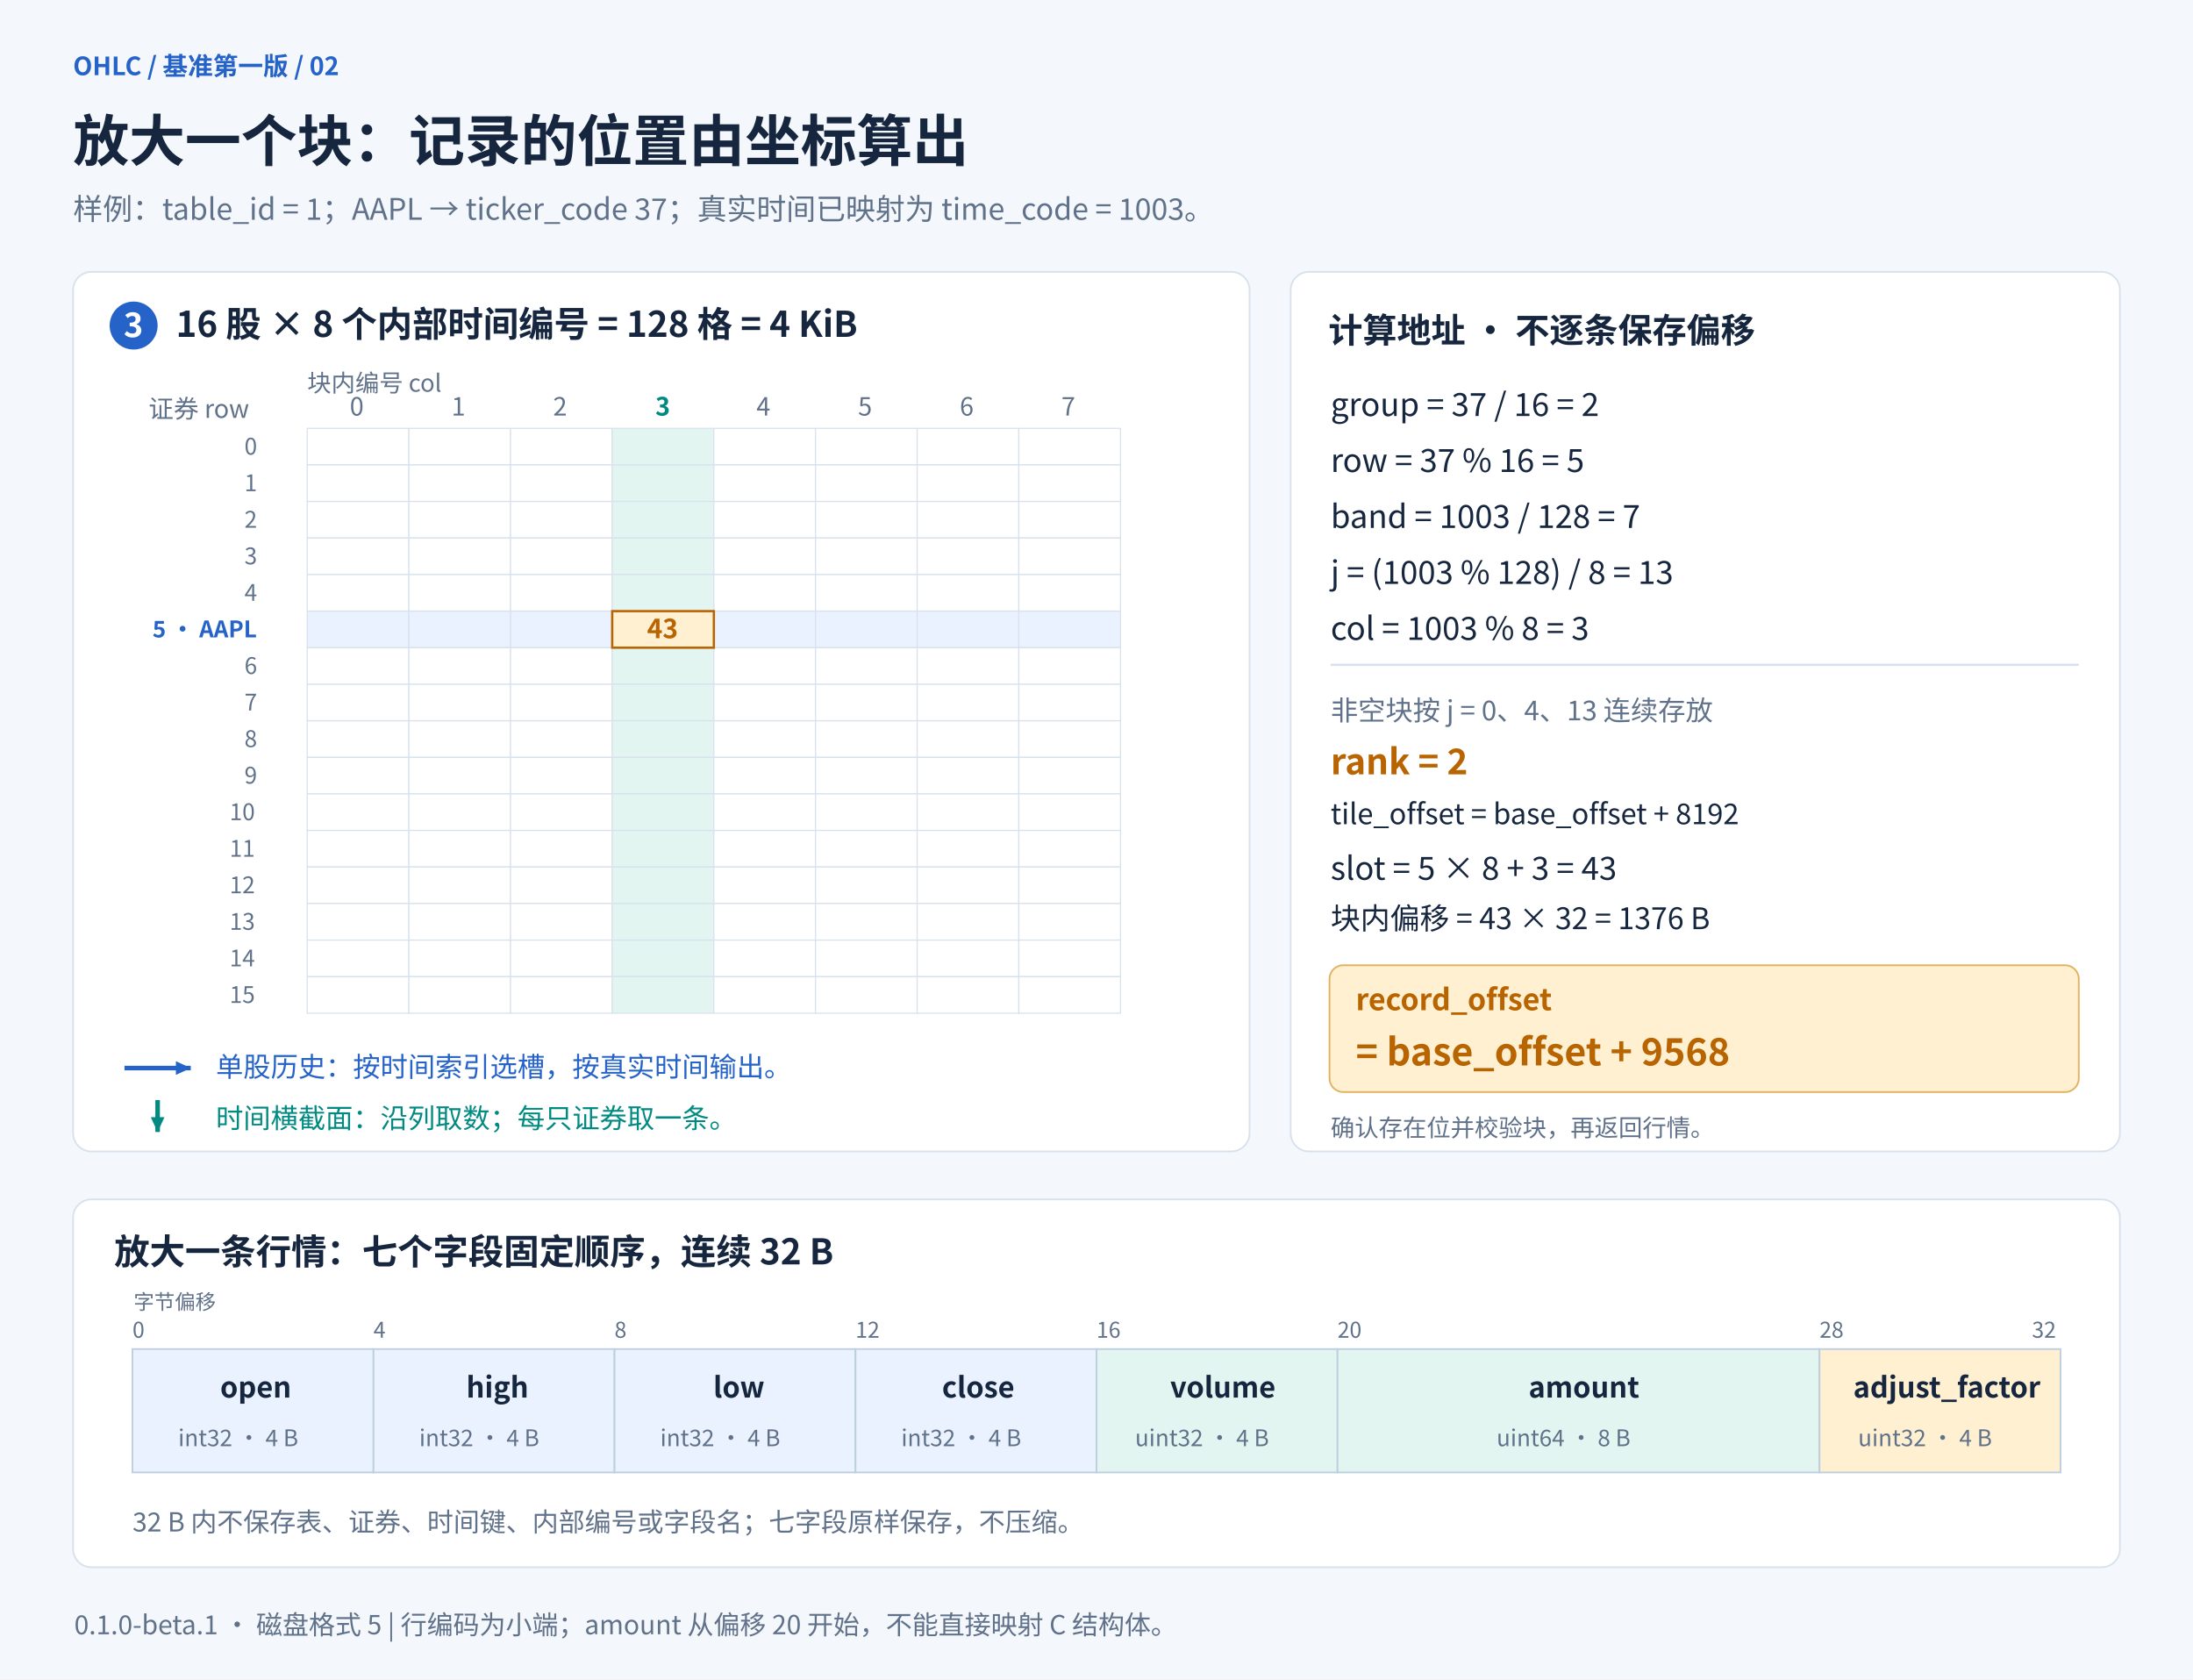
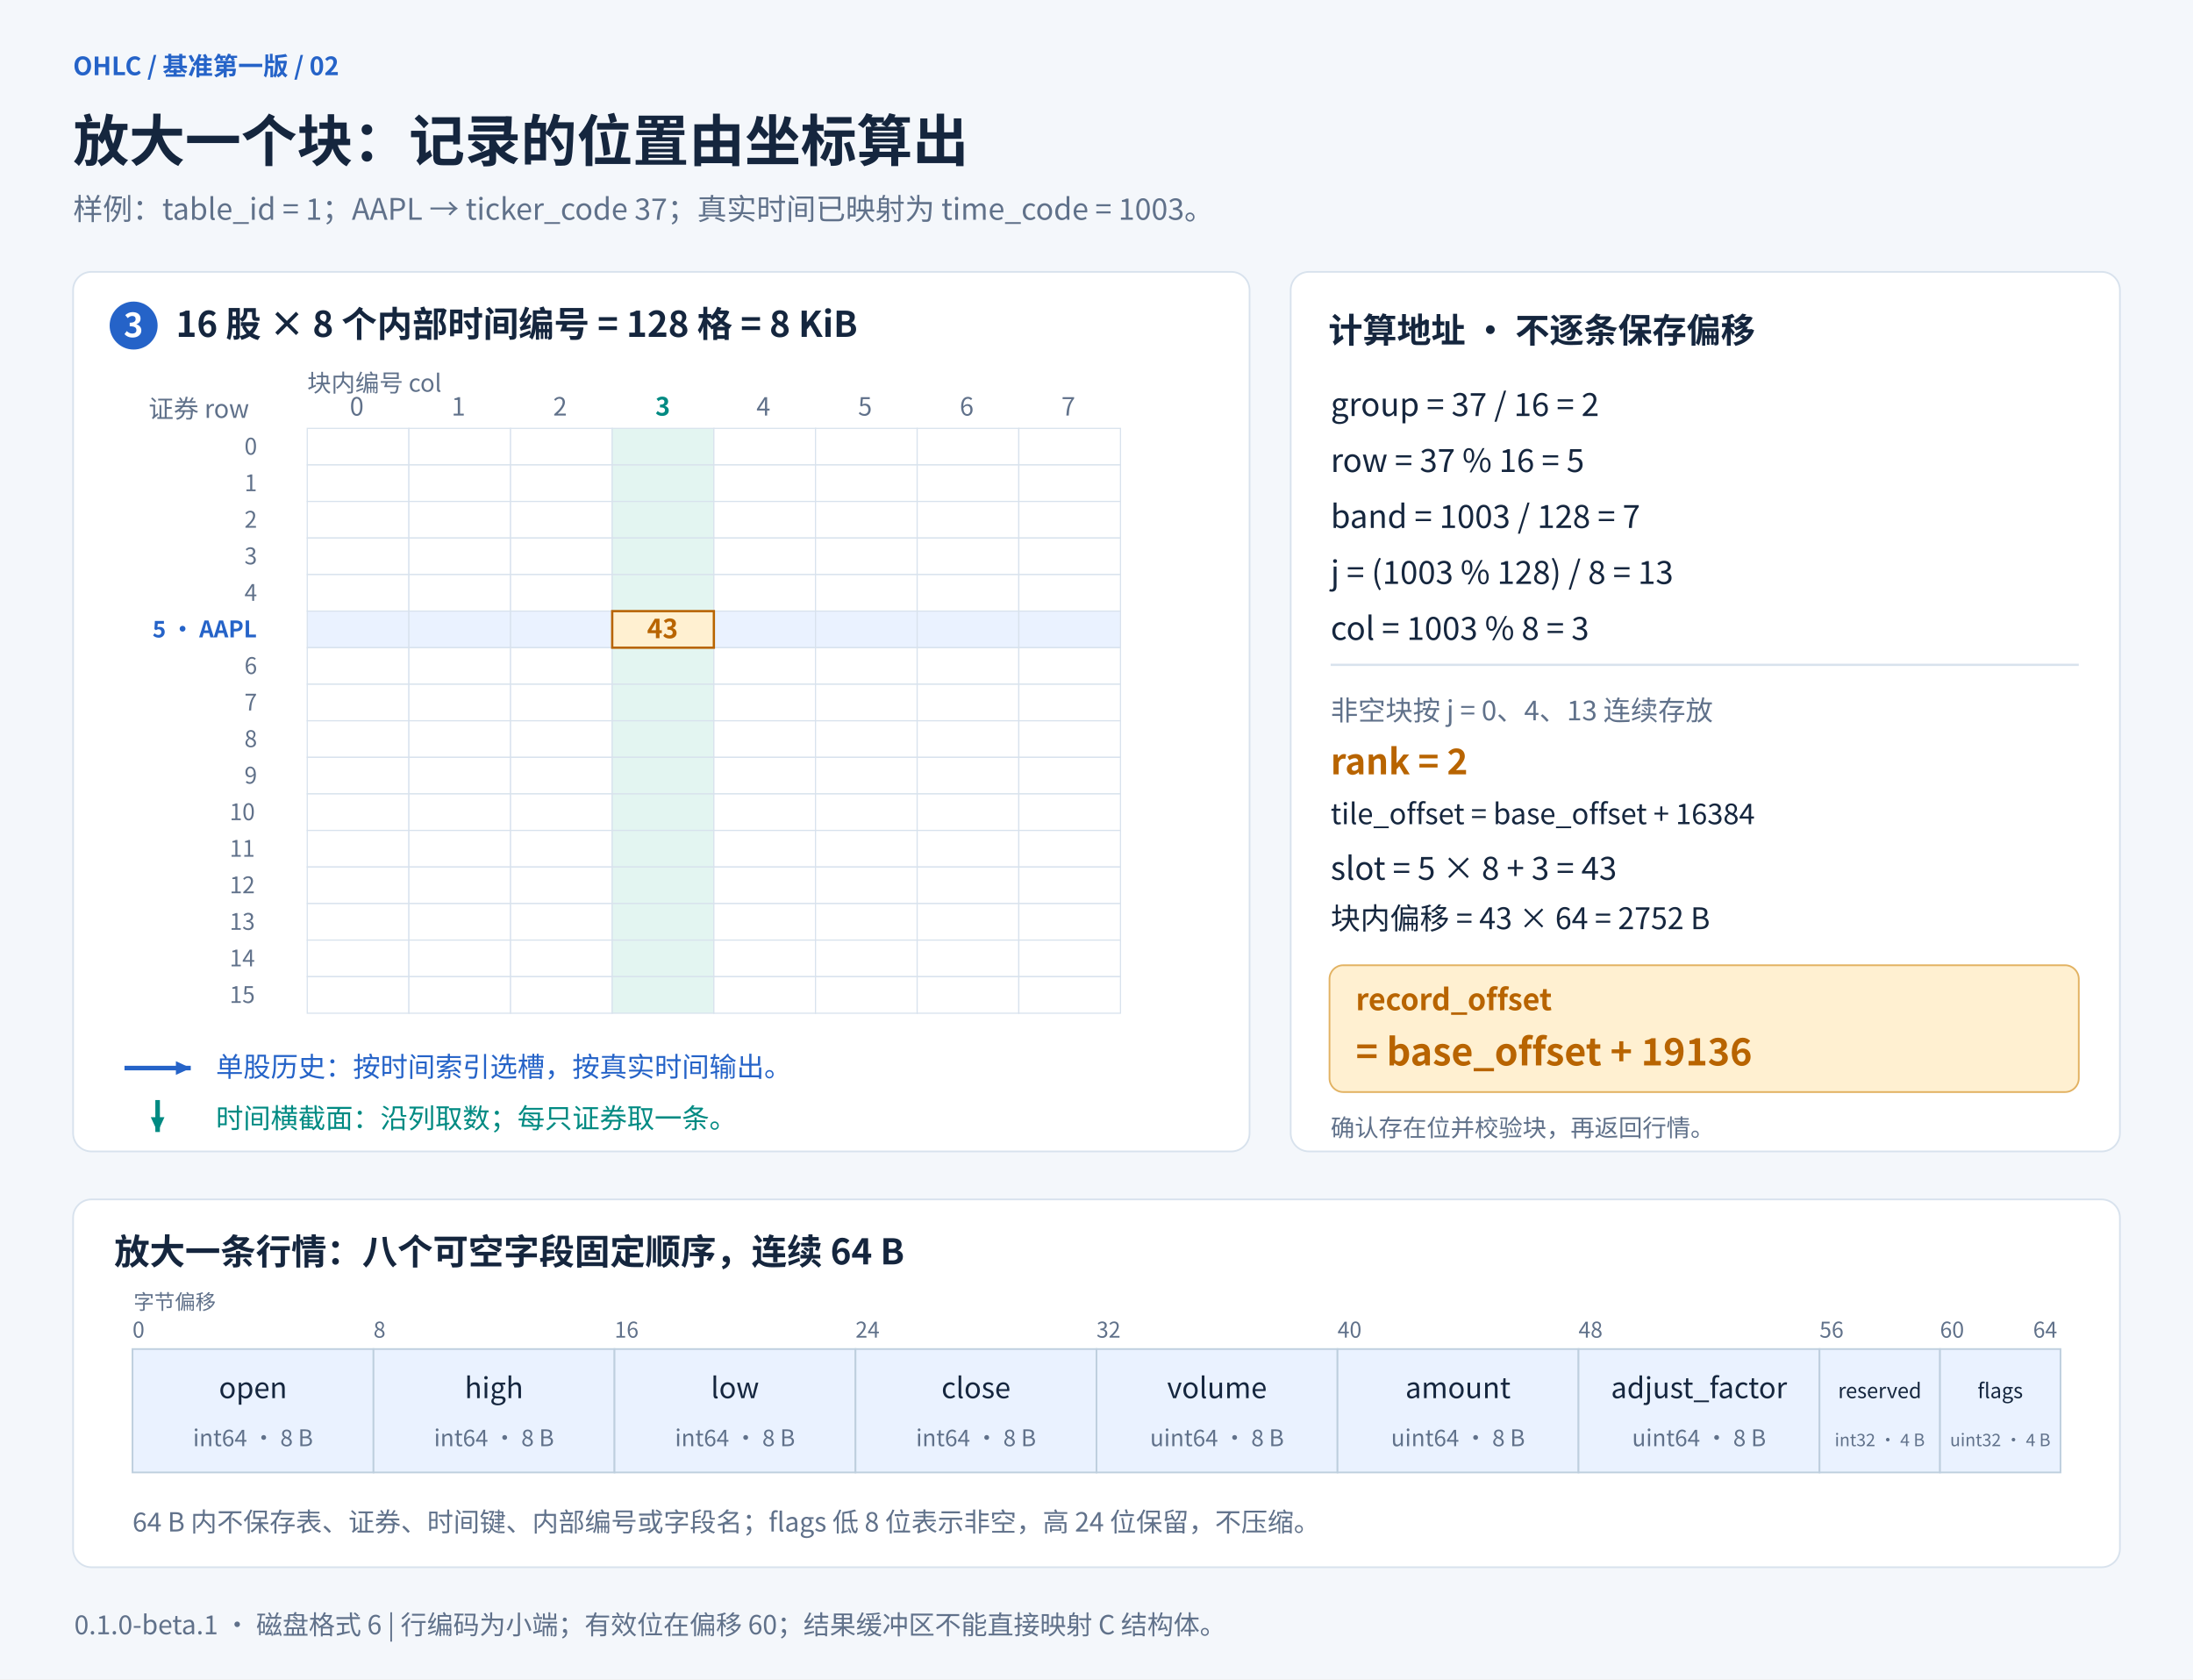
<svg xmlns="http://www.w3.org/2000/svg" width="1920" height="1470" viewBox="0 0 1920 1470">
  <rect width="100%" height="100%" fill="#F4F7FB" />
  <text x="64.00" y="65.80" font-family="Hiragino Sans GB, PingFang SC, Noto Sans CJK SC, sans-serif" font-size="22" font-weight="600" dominant-baseline="alphabetic" fill="#2563C8">OHLC  /  基准第一版  /  02</text>
  <text x="64.00" y="141.10" font-family="Hiragino Sans GB, PingFang SC, Noto Sans CJK SC, sans-serif" font-size="49" font-weight="600" dominant-baseline="alphabetic" fill="#15263E">放大一个块：记录的位置由坐标算出</text>
  <text x="64.00" y="192.40" font-family="Hiragino Sans GB, PingFang SC, Noto Sans CJK SC, sans-serif" font-size="26" font-weight="400" dominant-baseline="alphabetic" fill="#60718A">样例：table_id = 1；AAPL → ticker_code 37；真实时间已映射为 time_code = 1003。</text>
  <rect x="64" y="238" width="1030" height="770" rx="16" fill="#FFFFFF" stroke="#D8E2ED" stroke-width="1.5" />
  <rect x="96" y="264" width="42" height="42" rx="21" fill="#2563C8" stroke="none" stroke-width="1.5" />
  <text x="108.25" y="295.10" font-family="Hiragino Sans GB, PingFang SC, Noto Sans CJK SC, sans-serif" font-size="29" font-weight="600" dominant-baseline="alphabetic" fill="#FFFFFF">3</text>
-   <text x="154.00" y="294.90" font-family="Hiragino Sans GB, PingFang SC, Noto Sans CJK SC, sans-serif" font-size="31" font-weight="600" dominant-baseline="alphabetic" fill="#15263E">16 股 × 8 个内部时间编号 = 128 格 = 4 KiB</text>
+   <text x="154.00" y="294.90" font-family="Hiragino Sans GB, PingFang SC, Noto Sans CJK SC, sans-serif" font-size="31" font-weight="600" dominant-baseline="alphabetic" fill="#15263E">16 股 × 8 个内部时间编号 = 128 格 = 8 KiB</text>
  <text x="269.00" y="342.90" font-family="Hiragino Sans GB, PingFang SC, Noto Sans CJK SC, sans-serif" font-size="21" font-weight="400" dominant-baseline="alphabetic" fill="#60718A">块内编号 col</text>
  <text x="130.00" y="365.80" font-family="Hiragino Sans GB, PingFang SC, Noto Sans CJK SC, sans-serif" font-size="22" font-weight="400" dominant-baseline="alphabetic" fill="#60718A">证券 row</text>
  <text x="306.25" y="363.80" font-family="Hiragino Sans GB, PingFang SC, Noto Sans CJK SC, sans-serif" font-size="22" font-weight="400" dominant-baseline="alphabetic" fill="#60718A">0</text>
  <text x="395.25" y="363.80" font-family="Hiragino Sans GB, PingFang SC, Noto Sans CJK SC, sans-serif" font-size="22" font-weight="400" dominant-baseline="alphabetic" fill="#60718A">1</text>
  <text x="484.25" y="363.80" font-family="Hiragino Sans GB, PingFang SC, Noto Sans CJK SC, sans-serif" font-size="22" font-weight="400" dominant-baseline="alphabetic" fill="#60718A">2</text>
  <text x="573.75" y="363.80" font-family="Hiragino Sans GB, PingFang SC, Noto Sans CJK SC, sans-serif" font-size="22" font-weight="600" dominant-baseline="alphabetic" fill="#008A82">3</text>
  <text x="662.25" y="363.80" font-family="Hiragino Sans GB, PingFang SC, Noto Sans CJK SC, sans-serif" font-size="22" font-weight="400" dominant-baseline="alphabetic" fill="#60718A">4</text>
  <text x="751.25" y="363.80" font-family="Hiragino Sans GB, PingFang SC, Noto Sans CJK SC, sans-serif" font-size="22" font-weight="400" dominant-baseline="alphabetic" fill="#60718A">5</text>
  <text x="840.25" y="363.80" font-family="Hiragino Sans GB, PingFang SC, Noto Sans CJK SC, sans-serif" font-size="22" font-weight="400" dominant-baseline="alphabetic" fill="#60718A">6</text>
  <text x="929.25" y="363.80" font-family="Hiragino Sans GB, PingFang SC, Noto Sans CJK SC, sans-serif" font-size="22" font-weight="400" dominant-baseline="alphabetic" fill="#60718A">7</text>
  <text x="214.00" y="398.00" font-family="Hiragino Sans GB, PingFang SC, Noto Sans CJK SC, sans-serif" font-size="20" font-weight="400" dominant-baseline="alphabetic" fill="#60718A">0</text>
  <rect x="269" y="375" width="89" height="32" rx="0" fill="#FFFFFF" stroke="#D8E2ED" stroke-width="1" />
  <rect x="358" y="375" width="89" height="32" rx="0" fill="#FFFFFF" stroke="#D8E2ED" stroke-width="1" />
  <rect x="447" y="375" width="89" height="32" rx="0" fill="#FFFFFF" stroke="#D8E2ED" stroke-width="1" />
  <rect x="536" y="375" width="89" height="32" rx="0" fill="#E3F5F1" stroke="#D8E2ED" stroke-width="1" />
  <rect x="625" y="375" width="89" height="32" rx="0" fill="#FFFFFF" stroke="#D8E2ED" stroke-width="1" />
  <rect x="714" y="375" width="89" height="32" rx="0" fill="#FFFFFF" stroke="#D8E2ED" stroke-width="1" />
  <rect x="803" y="375" width="89" height="32" rx="0" fill="#FFFFFF" stroke="#D8E2ED" stroke-width="1" />
  <rect x="892" y="375" width="89" height="32" rx="0" fill="#FFFFFF" stroke="#D8E2ED" stroke-width="1" />
  <text x="214.00" y="430.00" font-family="Hiragino Sans GB, PingFang SC, Noto Sans CJK SC, sans-serif" font-size="20" font-weight="400" dominant-baseline="alphabetic" fill="#60718A">1</text>
  <rect x="269" y="407" width="89" height="32" rx="0" fill="#FFFFFF" stroke="#D8E2ED" stroke-width="1" />
  <rect x="358" y="407" width="89" height="32" rx="0" fill="#FFFFFF" stroke="#D8E2ED" stroke-width="1" />
  <rect x="447" y="407" width="89" height="32" rx="0" fill="#FFFFFF" stroke="#D8E2ED" stroke-width="1" />
  <rect x="536" y="407" width="89" height="32" rx="0" fill="#E3F5F1" stroke="#D8E2ED" stroke-width="1" />
  <rect x="625" y="407" width="89" height="32" rx="0" fill="#FFFFFF" stroke="#D8E2ED" stroke-width="1" />
  <rect x="714" y="407" width="89" height="32" rx="0" fill="#FFFFFF" stroke="#D8E2ED" stroke-width="1" />
  <rect x="803" y="407" width="89" height="32" rx="0" fill="#FFFFFF" stroke="#D8E2ED" stroke-width="1" />
  <rect x="892" y="407" width="89" height="32" rx="0" fill="#FFFFFF" stroke="#D8E2ED" stroke-width="1" />
  <text x="214.00" y="462.00" font-family="Hiragino Sans GB, PingFang SC, Noto Sans CJK SC, sans-serif" font-size="20" font-weight="400" dominant-baseline="alphabetic" fill="#60718A">2</text>
  <rect x="269" y="439" width="89" height="32" rx="0" fill="#FFFFFF" stroke="#D8E2ED" stroke-width="1" />
  <rect x="358" y="439" width="89" height="32" rx="0" fill="#FFFFFF" stroke="#D8E2ED" stroke-width="1" />
  <rect x="447" y="439" width="89" height="32" rx="0" fill="#FFFFFF" stroke="#D8E2ED" stroke-width="1" />
  <rect x="536" y="439" width="89" height="32" rx="0" fill="#E3F5F1" stroke="#D8E2ED" stroke-width="1" />
  <rect x="625" y="439" width="89" height="32" rx="0" fill="#FFFFFF" stroke="#D8E2ED" stroke-width="1" />
  <rect x="714" y="439" width="89" height="32" rx="0" fill="#FFFFFF" stroke="#D8E2ED" stroke-width="1" />
  <rect x="803" y="439" width="89" height="32" rx="0" fill="#FFFFFF" stroke="#D8E2ED" stroke-width="1" />
  <rect x="892" y="439" width="89" height="32" rx="0" fill="#FFFFFF" stroke="#D8E2ED" stroke-width="1" />
  <text x="214.00" y="494.00" font-family="Hiragino Sans GB, PingFang SC, Noto Sans CJK SC, sans-serif" font-size="20" font-weight="400" dominant-baseline="alphabetic" fill="#60718A">3</text>
  <rect x="269" y="471" width="89" height="32" rx="0" fill="#FFFFFF" stroke="#D8E2ED" stroke-width="1" />
  <rect x="358" y="471" width="89" height="32" rx="0" fill="#FFFFFF" stroke="#D8E2ED" stroke-width="1" />
  <rect x="447" y="471" width="89" height="32" rx="0" fill="#FFFFFF" stroke="#D8E2ED" stroke-width="1" />
  <rect x="536" y="471" width="89" height="32" rx="0" fill="#E3F5F1" stroke="#D8E2ED" stroke-width="1" />
  <rect x="625" y="471" width="89" height="32" rx="0" fill="#FFFFFF" stroke="#D8E2ED" stroke-width="1" />
  <rect x="714" y="471" width="89" height="32" rx="0" fill="#FFFFFF" stroke="#D8E2ED" stroke-width="1" />
  <rect x="803" y="471" width="89" height="32" rx="0" fill="#FFFFFF" stroke="#D8E2ED" stroke-width="1" />
  <rect x="892" y="471" width="89" height="32" rx="0" fill="#FFFFFF" stroke="#D8E2ED" stroke-width="1" />
  <text x="214.00" y="526.00" font-family="Hiragino Sans GB, PingFang SC, Noto Sans CJK SC, sans-serif" font-size="20" font-weight="400" dominant-baseline="alphabetic" fill="#60718A">4</text>
  <rect x="269" y="503" width="89" height="32" rx="0" fill="#FFFFFF" stroke="#D8E2ED" stroke-width="1" />
  <rect x="358" y="503" width="89" height="32" rx="0" fill="#FFFFFF" stroke="#D8E2ED" stroke-width="1" />
  <rect x="447" y="503" width="89" height="32" rx="0" fill="#FFFFFF" stroke="#D8E2ED" stroke-width="1" />
  <rect x="536" y="503" width="89" height="32" rx="0" fill="#E3F5F1" stroke="#D8E2ED" stroke-width="1" />
  <rect x="625" y="503" width="89" height="32" rx="0" fill="#FFFFFF" stroke="#D8E2ED" stroke-width="1" />
  <rect x="714" y="503" width="89" height="32" rx="0" fill="#FFFFFF" stroke="#D8E2ED" stroke-width="1" />
  <rect x="803" y="503" width="89" height="32" rx="0" fill="#FFFFFF" stroke="#D8E2ED" stroke-width="1" />
  <rect x="892" y="503" width="89" height="32" rx="0" fill="#FFFFFF" stroke="#D8E2ED" stroke-width="1" />
  <text x="133.50" y="558.00" font-family="Hiragino Sans GB, PingFang SC, Noto Sans CJK SC, sans-serif" font-size="20" font-weight="600" dominant-baseline="alphabetic" fill="#2563C8">5 · AAPL</text>
  <rect x="269" y="535" width="89" height="32" rx="0" fill="#EAF2FF" stroke="#D8E2ED" stroke-width="1" />
  <rect x="358" y="535" width="89" height="32" rx="0" fill="#EAF2FF" stroke="#D8E2ED" stroke-width="1" />
  <rect x="447" y="535" width="89" height="32" rx="0" fill="#EAF2FF" stroke="#D8E2ED" stroke-width="1" />
  <rect x="536" y="535" width="89" height="32" rx="0" fill="#FFF0D1" stroke="#D8E2ED" stroke-width="1" />
  <rect x="625" y="535" width="89" height="32" rx="0" fill="#EAF2FF" stroke="#D8E2ED" stroke-width="1" />
  <rect x="714" y="535" width="89" height="32" rx="0" fill="#EAF2FF" stroke="#D8E2ED" stroke-width="1" />
  <rect x="803" y="535" width="89" height="32" rx="0" fill="#EAF2FF" stroke="#D8E2ED" stroke-width="1" />
  <rect x="892" y="535" width="89" height="32" rx="0" fill="#EAF2FF" stroke="#D8E2ED" stroke-width="1" />
  <text x="214.00" y="590.00" font-family="Hiragino Sans GB, PingFang SC, Noto Sans CJK SC, sans-serif" font-size="20" font-weight="400" dominant-baseline="alphabetic" fill="#60718A">6</text>
  <rect x="269" y="567" width="89" height="32" rx="0" fill="#FFFFFF" stroke="#D8E2ED" stroke-width="1" />
  <rect x="358" y="567" width="89" height="32" rx="0" fill="#FFFFFF" stroke="#D8E2ED" stroke-width="1" />
  <rect x="447" y="567" width="89" height="32" rx="0" fill="#FFFFFF" stroke="#D8E2ED" stroke-width="1" />
  <rect x="536" y="567" width="89" height="32" rx="0" fill="#E3F5F1" stroke="#D8E2ED" stroke-width="1" />
  <rect x="625" y="567" width="89" height="32" rx="0" fill="#FFFFFF" stroke="#D8E2ED" stroke-width="1" />
  <rect x="714" y="567" width="89" height="32" rx="0" fill="#FFFFFF" stroke="#D8E2ED" stroke-width="1" />
  <rect x="803" y="567" width="89" height="32" rx="0" fill="#FFFFFF" stroke="#D8E2ED" stroke-width="1" />
  <rect x="892" y="567" width="89" height="32" rx="0" fill="#FFFFFF" stroke="#D8E2ED" stroke-width="1" />
  <text x="214.00" y="622.00" font-family="Hiragino Sans GB, PingFang SC, Noto Sans CJK SC, sans-serif" font-size="20" font-weight="400" dominant-baseline="alphabetic" fill="#60718A">7</text>
  <rect x="269" y="599" width="89" height="32" rx="0" fill="#FFFFFF" stroke="#D8E2ED" stroke-width="1" />
  <rect x="358" y="599" width="89" height="32" rx="0" fill="#FFFFFF" stroke="#D8E2ED" stroke-width="1" />
  <rect x="447" y="599" width="89" height="32" rx="0" fill="#FFFFFF" stroke="#D8E2ED" stroke-width="1" />
  <rect x="536" y="599" width="89" height="32" rx="0" fill="#E3F5F1" stroke="#D8E2ED" stroke-width="1" />
  <rect x="625" y="599" width="89" height="32" rx="0" fill="#FFFFFF" stroke="#D8E2ED" stroke-width="1" />
  <rect x="714" y="599" width="89" height="32" rx="0" fill="#FFFFFF" stroke="#D8E2ED" stroke-width="1" />
  <rect x="803" y="599" width="89" height="32" rx="0" fill="#FFFFFF" stroke="#D8E2ED" stroke-width="1" />
  <rect x="892" y="599" width="89" height="32" rx="0" fill="#FFFFFF" stroke="#D8E2ED" stroke-width="1" />
  <text x="214.00" y="654.00" font-family="Hiragino Sans GB, PingFang SC, Noto Sans CJK SC, sans-serif" font-size="20" font-weight="400" dominant-baseline="alphabetic" fill="#60718A">8</text>
  <rect x="269" y="631" width="89" height="32" rx="0" fill="#FFFFFF" stroke="#D8E2ED" stroke-width="1" />
  <rect x="358" y="631" width="89" height="32" rx="0" fill="#FFFFFF" stroke="#D8E2ED" stroke-width="1" />
  <rect x="447" y="631" width="89" height="32" rx="0" fill="#FFFFFF" stroke="#D8E2ED" stroke-width="1" />
  <rect x="536" y="631" width="89" height="32" rx="0" fill="#E3F5F1" stroke="#D8E2ED" stroke-width="1" />
  <rect x="625" y="631" width="89" height="32" rx="0" fill="#FFFFFF" stroke="#D8E2ED" stroke-width="1" />
  <rect x="714" y="631" width="89" height="32" rx="0" fill="#FFFFFF" stroke="#D8E2ED" stroke-width="1" />
  <rect x="803" y="631" width="89" height="32" rx="0" fill="#FFFFFF" stroke="#D8E2ED" stroke-width="1" />
  <rect x="892" y="631" width="89" height="32" rx="0" fill="#FFFFFF" stroke="#D8E2ED" stroke-width="1" />
  <text x="214.00" y="686.00" font-family="Hiragino Sans GB, PingFang SC, Noto Sans CJK SC, sans-serif" font-size="20" font-weight="400" dominant-baseline="alphabetic" fill="#60718A">9</text>
  <rect x="269" y="663" width="89" height="32" rx="0" fill="#FFFFFF" stroke="#D8E2ED" stroke-width="1" />
  <rect x="358" y="663" width="89" height="32" rx="0" fill="#FFFFFF" stroke="#D8E2ED" stroke-width="1" />
  <rect x="447" y="663" width="89" height="32" rx="0" fill="#FFFFFF" stroke="#D8E2ED" stroke-width="1" />
  <rect x="536" y="663" width="89" height="32" rx="0" fill="#E3F5F1" stroke="#D8E2ED" stroke-width="1" />
  <rect x="625" y="663" width="89" height="32" rx="0" fill="#FFFFFF" stroke="#D8E2ED" stroke-width="1" />
  <rect x="714" y="663" width="89" height="32" rx="0" fill="#FFFFFF" stroke="#D8E2ED" stroke-width="1" />
  <rect x="803" y="663" width="89" height="32" rx="0" fill="#FFFFFF" stroke="#D8E2ED" stroke-width="1" />
  <rect x="892" y="663" width="89" height="32" rx="0" fill="#FFFFFF" stroke="#D8E2ED" stroke-width="1" />
  <text x="201.00" y="718.00" font-family="Hiragino Sans GB, PingFang SC, Noto Sans CJK SC, sans-serif" font-size="20" font-weight="400" dominant-baseline="alphabetic" fill="#60718A">10</text>
  <rect x="269" y="695" width="89" height="32" rx="0" fill="#FFFFFF" stroke="#D8E2ED" stroke-width="1" />
  <rect x="358" y="695" width="89" height="32" rx="0" fill="#FFFFFF" stroke="#D8E2ED" stroke-width="1" />
  <rect x="447" y="695" width="89" height="32" rx="0" fill="#FFFFFF" stroke="#D8E2ED" stroke-width="1" />
  <rect x="536" y="695" width="89" height="32" rx="0" fill="#E3F5F1" stroke="#D8E2ED" stroke-width="1" />
  <rect x="625" y="695" width="89" height="32" rx="0" fill="#FFFFFF" stroke="#D8E2ED" stroke-width="1" />
  <rect x="714" y="695" width="89" height="32" rx="0" fill="#FFFFFF" stroke="#D8E2ED" stroke-width="1" />
  <rect x="803" y="695" width="89" height="32" rx="0" fill="#FFFFFF" stroke="#D8E2ED" stroke-width="1" />
  <rect x="892" y="695" width="89" height="32" rx="0" fill="#FFFFFF" stroke="#D8E2ED" stroke-width="1" />
  <text x="201.00" y="750.00" font-family="Hiragino Sans GB, PingFang SC, Noto Sans CJK SC, sans-serif" font-size="20" font-weight="400" dominant-baseline="alphabetic" fill="#60718A">11</text>
  <rect x="269" y="727" width="89" height="32" rx="0" fill="#FFFFFF" stroke="#D8E2ED" stroke-width="1" />
  <rect x="358" y="727" width="89" height="32" rx="0" fill="#FFFFFF" stroke="#D8E2ED" stroke-width="1" />
  <rect x="447" y="727" width="89" height="32" rx="0" fill="#FFFFFF" stroke="#D8E2ED" stroke-width="1" />
  <rect x="536" y="727" width="89" height="32" rx="0" fill="#E3F5F1" stroke="#D8E2ED" stroke-width="1" />
  <rect x="625" y="727" width="89" height="32" rx="0" fill="#FFFFFF" stroke="#D8E2ED" stroke-width="1" />
  <rect x="714" y="727" width="89" height="32" rx="0" fill="#FFFFFF" stroke="#D8E2ED" stroke-width="1" />
  <rect x="803" y="727" width="89" height="32" rx="0" fill="#FFFFFF" stroke="#D8E2ED" stroke-width="1" />
  <rect x="892" y="727" width="89" height="32" rx="0" fill="#FFFFFF" stroke="#D8E2ED" stroke-width="1" />
  <text x="201.00" y="782.00" font-family="Hiragino Sans GB, PingFang SC, Noto Sans CJK SC, sans-serif" font-size="20" font-weight="400" dominant-baseline="alphabetic" fill="#60718A">12</text>
  <rect x="269" y="759" width="89" height="32" rx="0" fill="#FFFFFF" stroke="#D8E2ED" stroke-width="1" />
  <rect x="358" y="759" width="89" height="32" rx="0" fill="#FFFFFF" stroke="#D8E2ED" stroke-width="1" />
  <rect x="447" y="759" width="89" height="32" rx="0" fill="#FFFFFF" stroke="#D8E2ED" stroke-width="1" />
  <rect x="536" y="759" width="89" height="32" rx="0" fill="#E3F5F1" stroke="#D8E2ED" stroke-width="1" />
  <rect x="625" y="759" width="89" height="32" rx="0" fill="#FFFFFF" stroke="#D8E2ED" stroke-width="1" />
  <rect x="714" y="759" width="89" height="32" rx="0" fill="#FFFFFF" stroke="#D8E2ED" stroke-width="1" />
  <rect x="803" y="759" width="89" height="32" rx="0" fill="#FFFFFF" stroke="#D8E2ED" stroke-width="1" />
  <rect x="892" y="759" width="89" height="32" rx="0" fill="#FFFFFF" stroke="#D8E2ED" stroke-width="1" />
  <text x="201.00" y="814.00" font-family="Hiragino Sans GB, PingFang SC, Noto Sans CJK SC, sans-serif" font-size="20" font-weight="400" dominant-baseline="alphabetic" fill="#60718A">13</text>
  <rect x="269" y="791" width="89" height="32" rx="0" fill="#FFFFFF" stroke="#D8E2ED" stroke-width="1" />
  <rect x="358" y="791" width="89" height="32" rx="0" fill="#FFFFFF" stroke="#D8E2ED" stroke-width="1" />
  <rect x="447" y="791" width="89" height="32" rx="0" fill="#FFFFFF" stroke="#D8E2ED" stroke-width="1" />
  <rect x="536" y="791" width="89" height="32" rx="0" fill="#E3F5F1" stroke="#D8E2ED" stroke-width="1" />
  <rect x="625" y="791" width="89" height="32" rx="0" fill="#FFFFFF" stroke="#D8E2ED" stroke-width="1" />
  <rect x="714" y="791" width="89" height="32" rx="0" fill="#FFFFFF" stroke="#D8E2ED" stroke-width="1" />
  <rect x="803" y="791" width="89" height="32" rx="0" fill="#FFFFFF" stroke="#D8E2ED" stroke-width="1" />
  <rect x="892" y="791" width="89" height="32" rx="0" fill="#FFFFFF" stroke="#D8E2ED" stroke-width="1" />
  <text x="201.00" y="846.00" font-family="Hiragino Sans GB, PingFang SC, Noto Sans CJK SC, sans-serif" font-size="20" font-weight="400" dominant-baseline="alphabetic" fill="#60718A">14</text>
  <rect x="269" y="823" width="89" height="32" rx="0" fill="#FFFFFF" stroke="#D8E2ED" stroke-width="1" />
  <rect x="358" y="823" width="89" height="32" rx="0" fill="#FFFFFF" stroke="#D8E2ED" stroke-width="1" />
  <rect x="447" y="823" width="89" height="32" rx="0" fill="#FFFFFF" stroke="#D8E2ED" stroke-width="1" />
  <rect x="536" y="823" width="89" height="32" rx="0" fill="#E3F5F1" stroke="#D8E2ED" stroke-width="1" />
  <rect x="625" y="823" width="89" height="32" rx="0" fill="#FFFFFF" stroke="#D8E2ED" stroke-width="1" />
  <rect x="714" y="823" width="89" height="32" rx="0" fill="#FFFFFF" stroke="#D8E2ED" stroke-width="1" />
  <rect x="803" y="823" width="89" height="32" rx="0" fill="#FFFFFF" stroke="#D8E2ED" stroke-width="1" />
  <rect x="892" y="823" width="89" height="32" rx="0" fill="#FFFFFF" stroke="#D8E2ED" stroke-width="1" />
  <text x="201.00" y="878.00" font-family="Hiragino Sans GB, PingFang SC, Noto Sans CJK SC, sans-serif" font-size="20" font-weight="400" dominant-baseline="alphabetic" fill="#60718A">15</text>
  <rect x="269" y="855" width="89" height="32" rx="0" fill="#FFFFFF" stroke="#D8E2ED" stroke-width="1" />
  <rect x="358" y="855" width="89" height="32" rx="0" fill="#FFFFFF" stroke="#D8E2ED" stroke-width="1" />
  <rect x="447" y="855" width="89" height="32" rx="0" fill="#FFFFFF" stroke="#D8E2ED" stroke-width="1" />
  <rect x="536" y="855" width="89" height="32" rx="0" fill="#E3F5F1" stroke="#D8E2ED" stroke-width="1" />
  <rect x="625" y="855" width="89" height="32" rx="0" fill="#FFFFFF" stroke="#D8E2ED" stroke-width="1" />
  <rect x="714" y="855" width="89" height="32" rx="0" fill="#FFFFFF" stroke="#D8E2ED" stroke-width="1" />
  <rect x="803" y="855" width="89" height="32" rx="0" fill="#FFFFFF" stroke="#D8E2ED" stroke-width="1" />
  <rect x="892" y="855" width="89" height="32" rx="0" fill="#FFFFFF" stroke="#D8E2ED" stroke-width="1" />
  <rect x="536" y="535" width="89" height="32" rx="0" fill="#FFF0D1" stroke="#B86400" stroke-width="2" />
  <text x="566.50" y="558.70" font-family="Hiragino Sans GB, PingFang SC, Noto Sans CJK SC, sans-serif" font-size="23" font-weight="600" dominant-baseline="alphabetic" fill="#B86400">43</text>
  <polyline points="109,935 167,935" fill="none" stroke="#2563C8" stroke-width="4" stroke-linejoin="round" />
  <polygon points="167.00,935.00 154.00,929.00 154.00,941.00" fill="#2563C8" />
  <text x="189.00" y="942.60" font-family="Hiragino Sans GB, PingFang SC, Noto Sans CJK SC, sans-serif" font-size="24" font-weight="400" dominant-baseline="alphabetic" fill="#2563C8">单股历史：按时间索引选槽，按真实时间输出。</text>
  <polyline points="138,963 138,991" fill="none" stroke="#008A82" stroke-width="4" stroke-linejoin="round" />
  <polygon points="138.00,991.00 144.00,978.00 132.00,978.00" fill="#008A82" />
  <text x="189.00" y="987.60" font-family="Hiragino Sans GB, PingFang SC, Noto Sans CJK SC, sans-serif" font-size="24" font-weight="400" dominant-baseline="alphabetic" fill="#008A82">时间横截面：沿列取数；每只证券取一条。</text>
  <rect x="1130" y="238" width="726" height="770" rx="16" fill="#FFFFFF" stroke="#D8E2ED" stroke-width="1.5" />
  <text x="1163.00" y="300.00" font-family="Hiragino Sans GB, PingFang SC, Noto Sans CJK SC, sans-serif" font-size="30" font-weight="600" dominant-baseline="alphabetic" fill="#15263E">计算地址 · 不逐条保存偏移</text>
  <text x="1165.00" y="364.20" font-family="Hiragino Sans GB, PingFang SC, Noto Sans CJK SC, sans-serif" font-size="28" font-weight="400" dominant-baseline="alphabetic" fill="#15263E">group = 37 / 16 = 2</text>
  <text x="1165.00" y="413.20" font-family="Hiragino Sans GB, PingFang SC, Noto Sans CJK SC, sans-serif" font-size="28" font-weight="400" dominant-baseline="alphabetic" fill="#15263E">row = 37 % 16 = 5</text>
  <text x="1165.00" y="462.20" font-family="Hiragino Sans GB, PingFang SC, Noto Sans CJK SC, sans-serif" font-size="28" font-weight="400" dominant-baseline="alphabetic" fill="#15263E">band = 1003 / 128 = 7</text>
  <text x="1165.00" y="511.20" font-family="Hiragino Sans GB, PingFang SC, Noto Sans CJK SC, sans-serif" font-size="28" font-weight="400" dominant-baseline="alphabetic" fill="#15263E">j = (1003 % 128) / 8 = 13</text>
  <text x="1165.00" y="560.20" font-family="Hiragino Sans GB, PingFang SC, Noto Sans CJK SC, sans-serif" font-size="28" font-weight="400" dominant-baseline="alphabetic" fill="#15263E">col = 1003 % 8 = 3</text>
  <polyline points="1165,582 1820,582" fill="none" stroke="#D8E2ED" stroke-width="2" stroke-linejoin="round" />
  <text x="1165.00" y="630.60" font-family="Hiragino Sans GB, PingFang SC, Noto Sans CJK SC, sans-serif" font-size="24" font-weight="400" dominant-baseline="alphabetic" fill="#60718A">非空块按 j = 0、4、13 连续存放</text>
  <text x="1165.00" y="677.90" font-family="Hiragino Sans GB, PingFang SC, Noto Sans CJK SC, sans-serif" font-size="31" font-weight="600" dominant-baseline="alphabetic" fill="#B86400">rank = 2</text>
-   <text x="1165.00" y="721.50" font-family="Hiragino Sans GB, PingFang SC, Noto Sans CJK SC, sans-serif" font-size="25" font-weight="400" dominant-baseline="alphabetic" fill="#15263E">tile_offset = base_offset + 8192</text>
+   <text x="1165.00" y="721.50" font-family="Hiragino Sans GB, PingFang SC, Noto Sans CJK SC, sans-serif" font-size="25" font-weight="400" dominant-baseline="alphabetic" fill="#15263E">tile_offset = base_offset + 16384</text>
  <text x="1165.00" y="770.20" font-family="Hiragino Sans GB, PingFang SC, Noto Sans CJK SC, sans-serif" font-size="28" font-weight="400" dominant-baseline="alphabetic" fill="#15263E">slot = 5 × 8 + 3 = 43</text>
-   <text x="1165.00" y="813.40" font-family="Hiragino Sans GB, PingFang SC, Noto Sans CJK SC, sans-serif" font-size="26" font-weight="400" dominant-baseline="alphabetic" fill="#15263E">块内偏移 = 43 × 32 = 1376 B</text>
+   <text x="1165.00" y="813.40" font-family="Hiragino Sans GB, PingFang SC, Noto Sans CJK SC, sans-serif" font-size="26" font-weight="400" dominant-baseline="alphabetic" fill="#15263E">块内偏移 = 43 × 64 = 2752 B</text>
  <rect x="1164" y="845" width="656" height="111" rx="12" fill="#FFF0D1" stroke="#E2B262" stroke-width="1.5" />
  <text x="1187.00" y="884.40" font-family="Hiragino Sans GB, PingFang SC, Noto Sans CJK SC, sans-serif" font-size="26" font-weight="600" dominant-baseline="alphabetic" fill="#B86400">record_offset</text>
-   <text x="1187.00" y="932.70" font-family="Hiragino Sans GB, PingFang SC, Noto Sans CJK SC, sans-serif" font-size="33" font-weight="600" dominant-baseline="alphabetic" fill="#B86400">= base_offset + 9568</text>
+   <text x="1187.00" y="932.70" font-family="Hiragino Sans GB, PingFang SC, Noto Sans CJK SC, sans-serif" font-size="33" font-weight="600" dominant-baseline="alphabetic" fill="#B86400">= base_offset + 19136</text>
  <text x="1165.00" y="994.90" font-family="Hiragino Sans GB, PingFang SC, Noto Sans CJK SC, sans-serif" font-size="21" font-weight="400" dominant-baseline="alphabetic" fill="#60718A">确认存在位并校验块，再返回行情。</text>
  <rect x="64" y="1050" width="1792" height="322" rx="16" fill="#FFFFFF" stroke="#D8E2ED" stroke-width="1.5" />
-   <text x="100.00" y="1106.90" font-family="Hiragino Sans GB, PingFang SC, Noto Sans CJK SC, sans-serif" font-size="31" font-weight="600" dominant-baseline="alphabetic" fill="#15263E">放大一条行情：七个字段固定顺序，连续 32 B</text>
+   <text x="100.00" y="1106.90" font-family="Hiragino Sans GB, PingFang SC, Noto Sans CJK SC, sans-serif" font-size="31" font-weight="600" dominant-baseline="alphabetic" fill="#15263E">放大一条行情：八个可空字段固定顺序，连续 64 B</text>
  <text x="117.00" y="1146.20" font-family="Hiragino Sans GB, PingFang SC, Noto Sans CJK SC, sans-serif" font-size="18" font-weight="400" dominant-baseline="alphabetic" fill="#60718A">字节偏移</text>
-   <text x="116.00" y="1171.10" font-family="Hiragino Sans GB, PingFang SC, Noto Sans CJK SC, sans-serif" font-size="19" font-weight="400" dominant-baseline="alphabetic" fill="#60718A">0</text>
-   <rect x="116" y="1181" width="211.0" height="108" rx="0" fill="#EAF2FF" stroke="#BECFDE" stroke-width="1.5" />
-   <text x="192.75" y="1223.50" font-family="Hiragino Sans GB, PingFang SC, Noto Sans CJK SC, sans-serif" font-size="25" font-weight="600" dominant-baseline="alphabetic" fill="#15263E">open</text>
-   <text x="156.00" y="1266.00" font-family="Hiragino Sans GB, PingFang SC, Noto Sans CJK SC, sans-serif" font-size="20" font-weight="400" dominant-baseline="alphabetic" fill="#60718A">int32  ·  4 B</text>
-   <text x="327.00" y="1171.10" font-family="Hiragino Sans GB, PingFang SC, Noto Sans CJK SC, sans-serif" font-size="19" font-weight="400" dominant-baseline="alphabetic" fill="#60718A">4</text>
-   <rect x="327.0" y="1181" width="211.0" height="108" rx="0" fill="#EAF2FF" stroke="#BECFDE" stroke-width="1.5" />
-   <text x="408.25" y="1223.50" font-family="Hiragino Sans GB, PingFang SC, Noto Sans CJK SC, sans-serif" font-size="25" font-weight="600" dominant-baseline="alphabetic" fill="#15263E">high</text>
-   <text x="367.00" y="1266.00" font-family="Hiragino Sans GB, PingFang SC, Noto Sans CJK SC, sans-serif" font-size="20" font-weight="400" dominant-baseline="alphabetic" fill="#60718A">int32  ·  4 B</text>
-   <text x="538.00" y="1171.10" font-family="Hiragino Sans GB, PingFang SC, Noto Sans CJK SC, sans-serif" font-size="19" font-weight="400" dominant-baseline="alphabetic" fill="#60718A">8</text>
-   <rect x="538.0" y="1181" width="211.0" height="108" rx="0" fill="#EAF2FF" stroke="#BECFDE" stroke-width="1.5" />
-   <text x="624.50" y="1223.50" font-family="Hiragino Sans GB, PingFang SC, Noto Sans CJK SC, sans-serif" font-size="25" font-weight="600" dominant-baseline="alphabetic" fill="#15263E">low</text>
-   <text x="578.00" y="1266.00" font-family="Hiragino Sans GB, PingFang SC, Noto Sans CJK SC, sans-serif" font-size="20" font-weight="400" dominant-baseline="alphabetic" fill="#60718A">int32  ·  4 B</text>
-   <text x="749.00" y="1171.10" font-family="Hiragino Sans GB, PingFang SC, Noto Sans CJK SC, sans-serif" font-size="19" font-weight="400" dominant-baseline="alphabetic" fill="#60718A">12</text>
-   <rect x="749.0" y="1181" width="211.0" height="108" rx="0" fill="#EAF2FF" stroke="#BECFDE" stroke-width="1.5" />
-   <text x="824.75" y="1223.50" font-family="Hiragino Sans GB, PingFang SC, Noto Sans CJK SC, sans-serif" font-size="25" font-weight="600" dominant-baseline="alphabetic" fill="#15263E">close</text>
-   <text x="789.00" y="1266.00" font-family="Hiragino Sans GB, PingFang SC, Noto Sans CJK SC, sans-serif" font-size="20" font-weight="400" dominant-baseline="alphabetic" fill="#60718A">int32  ·  4 B</text>
-   <text x="960.00" y="1171.10" font-family="Hiragino Sans GB, PingFang SC, Noto Sans CJK SC, sans-serif" font-size="19" font-weight="400" dominant-baseline="alphabetic" fill="#60718A">16</text>
-   <rect x="960.0" y="1181" width="211.0" height="108" rx="0" fill="#E3F5F1" stroke="#BECFDE" stroke-width="1.5" />
-   <text x="1024.50" y="1223.50" font-family="Hiragino Sans GB, PingFang SC, Noto Sans CJK SC, sans-serif" font-size="25" font-weight="600" dominant-baseline="alphabetic" fill="#15263E">volume</text>
-   <text x="993.75" y="1266.00" font-family="Hiragino Sans GB, PingFang SC, Noto Sans CJK SC, sans-serif" font-size="20" font-weight="400" dominant-baseline="alphabetic" fill="#60718A">uint32  ·  4 B</text>
-   <text x="1171.00" y="1171.10" font-family="Hiragino Sans GB, PingFang SC, Noto Sans CJK SC, sans-serif" font-size="19" font-weight="400" dominant-baseline="alphabetic" fill="#60718A">20</text>
-   <rect x="1171.0" y="1181" width="422.0" height="108" rx="0" fill="#E3F5F1" stroke="#BECFDE" stroke-width="1.5" />
-   <text x="1338.25" y="1223.50" font-family="Hiragino Sans GB, PingFang SC, Noto Sans CJK SC, sans-serif" font-size="25" font-weight="600" dominant-baseline="alphabetic" fill="#15263E">amount</text>
-   <text x="1310.25" y="1266.00" font-family="Hiragino Sans GB, PingFang SC, Noto Sans CJK SC, sans-serif" font-size="20" font-weight="400" dominant-baseline="alphabetic" fill="#60718A">uint64  ·  8 B</text>
-   <text x="1593.00" y="1171.10" font-family="Hiragino Sans GB, PingFang SC, Noto Sans CJK SC, sans-serif" font-size="19" font-weight="400" dominant-baseline="alphabetic" fill="#60718A">28</text>
-   <rect x="1593.0" y="1181" width="211.0" height="108" rx="0" fill="#FFF0D1" stroke="#BECFDE" stroke-width="1.5" />
-   <text x="1622.50" y="1223.50" font-family="Hiragino Sans GB, PingFang SC, Noto Sans CJK SC, sans-serif" font-size="25" font-weight="600" dominant-baseline="alphabetic" fill="#15263E">adjust_factor</text>
-   <text x="1626.75" y="1266.00" font-family="Hiragino Sans GB, PingFang SC, Noto Sans CJK SC, sans-serif" font-size="20" font-weight="400" dominant-baseline="alphabetic" fill="#60718A">uint32  ·  4 B</text>
-   <text x="1779.00" y="1171.10" font-family="Hiragino Sans GB, PingFang SC, Noto Sans CJK SC, sans-serif" font-size="19" font-weight="400" dominant-baseline="alphabetic" fill="#60718A">32</text>
-   <text x="116.00" y="1340.70" font-family="Hiragino Sans GB, PingFang SC, Noto Sans CJK SC, sans-serif" font-size="23" font-weight="400" dominant-baseline="alphabetic" fill="#60718A">32 B 内不保存表、证券、时间键、内部编号或字段名；七字段原样保存，不压缩。</text>
-   <text x="65.00" y="1430.70" font-family="Hiragino Sans GB, PingFang SC, Noto Sans CJK SC, sans-serif" font-size="23" font-weight="400" dominant-baseline="alphabetic" fill="#60718A">0.1.0-beta.1 · 磁盘格式 5  |  行编码为小端；amount 从偏移 20 开始，不能直接映射 C 结构体。</text>
+   <text x="116.0" y="1171" font-family="Hiragino Sans GB, PingFang SC, Noto Sans CJK SC, sans-serif" font-size="19" fill="#60718A">0</text>
+   <rect x="116.0" y="1181" width="211.0" height="108" fill="#EAF2FF" stroke="#BECFDE" stroke-width="1.5" />
+   <text x="221.5" y="1224" font-family="Hiragino Sans GB, PingFang SC, Noto Sans CJK SC, sans-serif" font-size="25" text-anchor="middle" fill="#15263E">open</text>
+   <text x="221.5" y="1266" font-family="Hiragino Sans GB, PingFang SC, Noto Sans CJK SC, sans-serif" font-size="20" text-anchor="middle" fill="#60718A">int64 · 8 B</text>
+   <text x="327.0" y="1171" font-family="Hiragino Sans GB, PingFang SC, Noto Sans CJK SC, sans-serif" font-size="19" fill="#60718A">8</text>
+   <rect x="327.0" y="1181" width="211.0" height="108" fill="#EAF2FF" stroke="#BECFDE" stroke-width="1.5" />
+   <text x="432.5" y="1224" font-family="Hiragino Sans GB, PingFang SC, Noto Sans CJK SC, sans-serif" font-size="25" text-anchor="middle" fill="#15263E">high</text>
+   <text x="432.5" y="1266" font-family="Hiragino Sans GB, PingFang SC, Noto Sans CJK SC, sans-serif" font-size="20" text-anchor="middle" fill="#60718A">int64 · 8 B</text>
+   <text x="538.0" y="1171" font-family="Hiragino Sans GB, PingFang SC, Noto Sans CJK SC, sans-serif" font-size="19" fill="#60718A">16</text>
+   <rect x="538.0" y="1181" width="211.0" height="108" fill="#EAF2FF" stroke="#BECFDE" stroke-width="1.5" />
+   <text x="643.5" y="1224" font-family="Hiragino Sans GB, PingFang SC, Noto Sans CJK SC, sans-serif" font-size="25" text-anchor="middle" fill="#15263E">low</text>
+   <text x="643.5" y="1266" font-family="Hiragino Sans GB, PingFang SC, Noto Sans CJK SC, sans-serif" font-size="20" text-anchor="middle" fill="#60718A">int64 · 8 B</text>
+   <text x="749.0" y="1171" font-family="Hiragino Sans GB, PingFang SC, Noto Sans CJK SC, sans-serif" font-size="19" fill="#60718A">24</text>
+   <rect x="749.0" y="1181" width="211.0" height="108" fill="#EAF2FF" stroke="#BECFDE" stroke-width="1.5" />
+   <text x="854.5" y="1224" font-family="Hiragino Sans GB, PingFang SC, Noto Sans CJK SC, sans-serif" font-size="25" text-anchor="middle" fill="#15263E">close</text>
+   <text x="854.5" y="1266" font-family="Hiragino Sans GB, PingFang SC, Noto Sans CJK SC, sans-serif" font-size="20" text-anchor="middle" fill="#60718A">int64 · 8 B</text>
+   <text x="960.0" y="1171" font-family="Hiragino Sans GB, PingFang SC, Noto Sans CJK SC, sans-serif" font-size="19" fill="#60718A">32</text>
+   <rect x="960.0" y="1181" width="211.0" height="108" fill="#EAF2FF" stroke="#BECFDE" stroke-width="1.5" />
+   <text x="1065.5" y="1224" font-family="Hiragino Sans GB, PingFang SC, Noto Sans CJK SC, sans-serif" font-size="25" text-anchor="middle" fill="#15263E">volume</text>
+   <text x="1065.5" y="1266" font-family="Hiragino Sans GB, PingFang SC, Noto Sans CJK SC, sans-serif" font-size="20" text-anchor="middle" fill="#60718A">uint64 · 8 B</text>
+   <text x="1171.0" y="1171" font-family="Hiragino Sans GB, PingFang SC, Noto Sans CJK SC, sans-serif" font-size="19" fill="#60718A">40</text>
+   <rect x="1171.0" y="1181" width="211.0" height="108" fill="#EAF2FF" stroke="#BECFDE" stroke-width="1.5" />
+   <text x="1276.5" y="1224" font-family="Hiragino Sans GB, PingFang SC, Noto Sans CJK SC, sans-serif" font-size="25" text-anchor="middle" fill="#15263E">amount</text>
+   <text x="1276.5" y="1266" font-family="Hiragino Sans GB, PingFang SC, Noto Sans CJK SC, sans-serif" font-size="20" text-anchor="middle" fill="#60718A">uint64 · 8 B</text>
+   <text x="1382.0" y="1171" font-family="Hiragino Sans GB, PingFang SC, Noto Sans CJK SC, sans-serif" font-size="19" fill="#60718A">48</text>
+   <rect x="1382.0" y="1181" width="211.0" height="108" fill="#EAF2FF" stroke="#BECFDE" stroke-width="1.5" />
+   <text x="1487.5" y="1224" font-family="Hiragino Sans GB, PingFang SC, Noto Sans CJK SC, sans-serif" font-size="25" text-anchor="middle" fill="#15263E">adjust_factor</text>
+   <text x="1487.5" y="1266" font-family="Hiragino Sans GB, PingFang SC, Noto Sans CJK SC, sans-serif" font-size="20" text-anchor="middle" fill="#60718A">uint64 · 8 B</text>
+   <text x="1593.0" y="1171" font-family="Hiragino Sans GB, PingFang SC, Noto Sans CJK SC, sans-serif" font-size="19" fill="#60718A">56</text>
+   <rect x="1593.0" y="1181" width="105.5" height="108" fill="#EAF2FF" stroke="#BECFDE" stroke-width="1.5" />
+   <text x="1645.75" y="1224" font-family="Hiragino Sans GB, PingFang SC, Noto Sans CJK SC, sans-serif" font-size="18" text-anchor="middle" fill="#15263E">reserved</text>
+   <text x="1645.75" y="1266" font-family="Hiragino Sans GB, PingFang SC, Noto Sans CJK SC, sans-serif" font-size="15" text-anchor="middle" fill="#60718A">int32 · 4 B</text>
+   <text x="1698.5" y="1171" font-family="Hiragino Sans GB, PingFang SC, Noto Sans CJK SC, sans-serif" font-size="19" fill="#60718A">60</text>
+   <rect x="1698.5" y="1181" width="105.5" height="108" fill="#EAF2FF" stroke="#BECFDE" stroke-width="1.5" />
+   <text x="1751.25" y="1224" font-family="Hiragino Sans GB, PingFang SC, Noto Sans CJK SC, sans-serif" font-size="18" text-anchor="middle" fill="#15263E">flags</text>
+   <text x="1751.25" y="1266" font-family="Hiragino Sans GB, PingFang SC, Noto Sans CJK SC, sans-serif" font-size="15" text-anchor="middle" fill="#60718A">uint32 · 4 B</text>
+   <text x="1780" y="1171" font-family="Hiragino Sans GB, PingFang SC, Noto Sans CJK SC, sans-serif" font-size="19" fill="#60718A">64</text>
+   <text x="116.00" y="1340.70" font-family="Hiragino Sans GB, PingFang SC, Noto Sans CJK SC, sans-serif" font-size="23" font-weight="400" dominant-baseline="alphabetic" fill="#60718A">64 B 内不保存表、证券、时间键、内部编号或字段名；flags 低 8 位表示非空，高 24 位保留，不压缩。</text>
+   <text x="65.00" y="1430.70" font-family="Hiragino Sans GB, PingFang SC, Noto Sans CJK SC, sans-serif" font-size="23" font-weight="400" dominant-baseline="alphabetic" fill="#60718A">0.1.0-beta.1 · 磁盘格式 6  |  行编码为小端；有效位在偏移 60；结果缓冲区不能直接映射 C 结构体。</text>
</svg>
